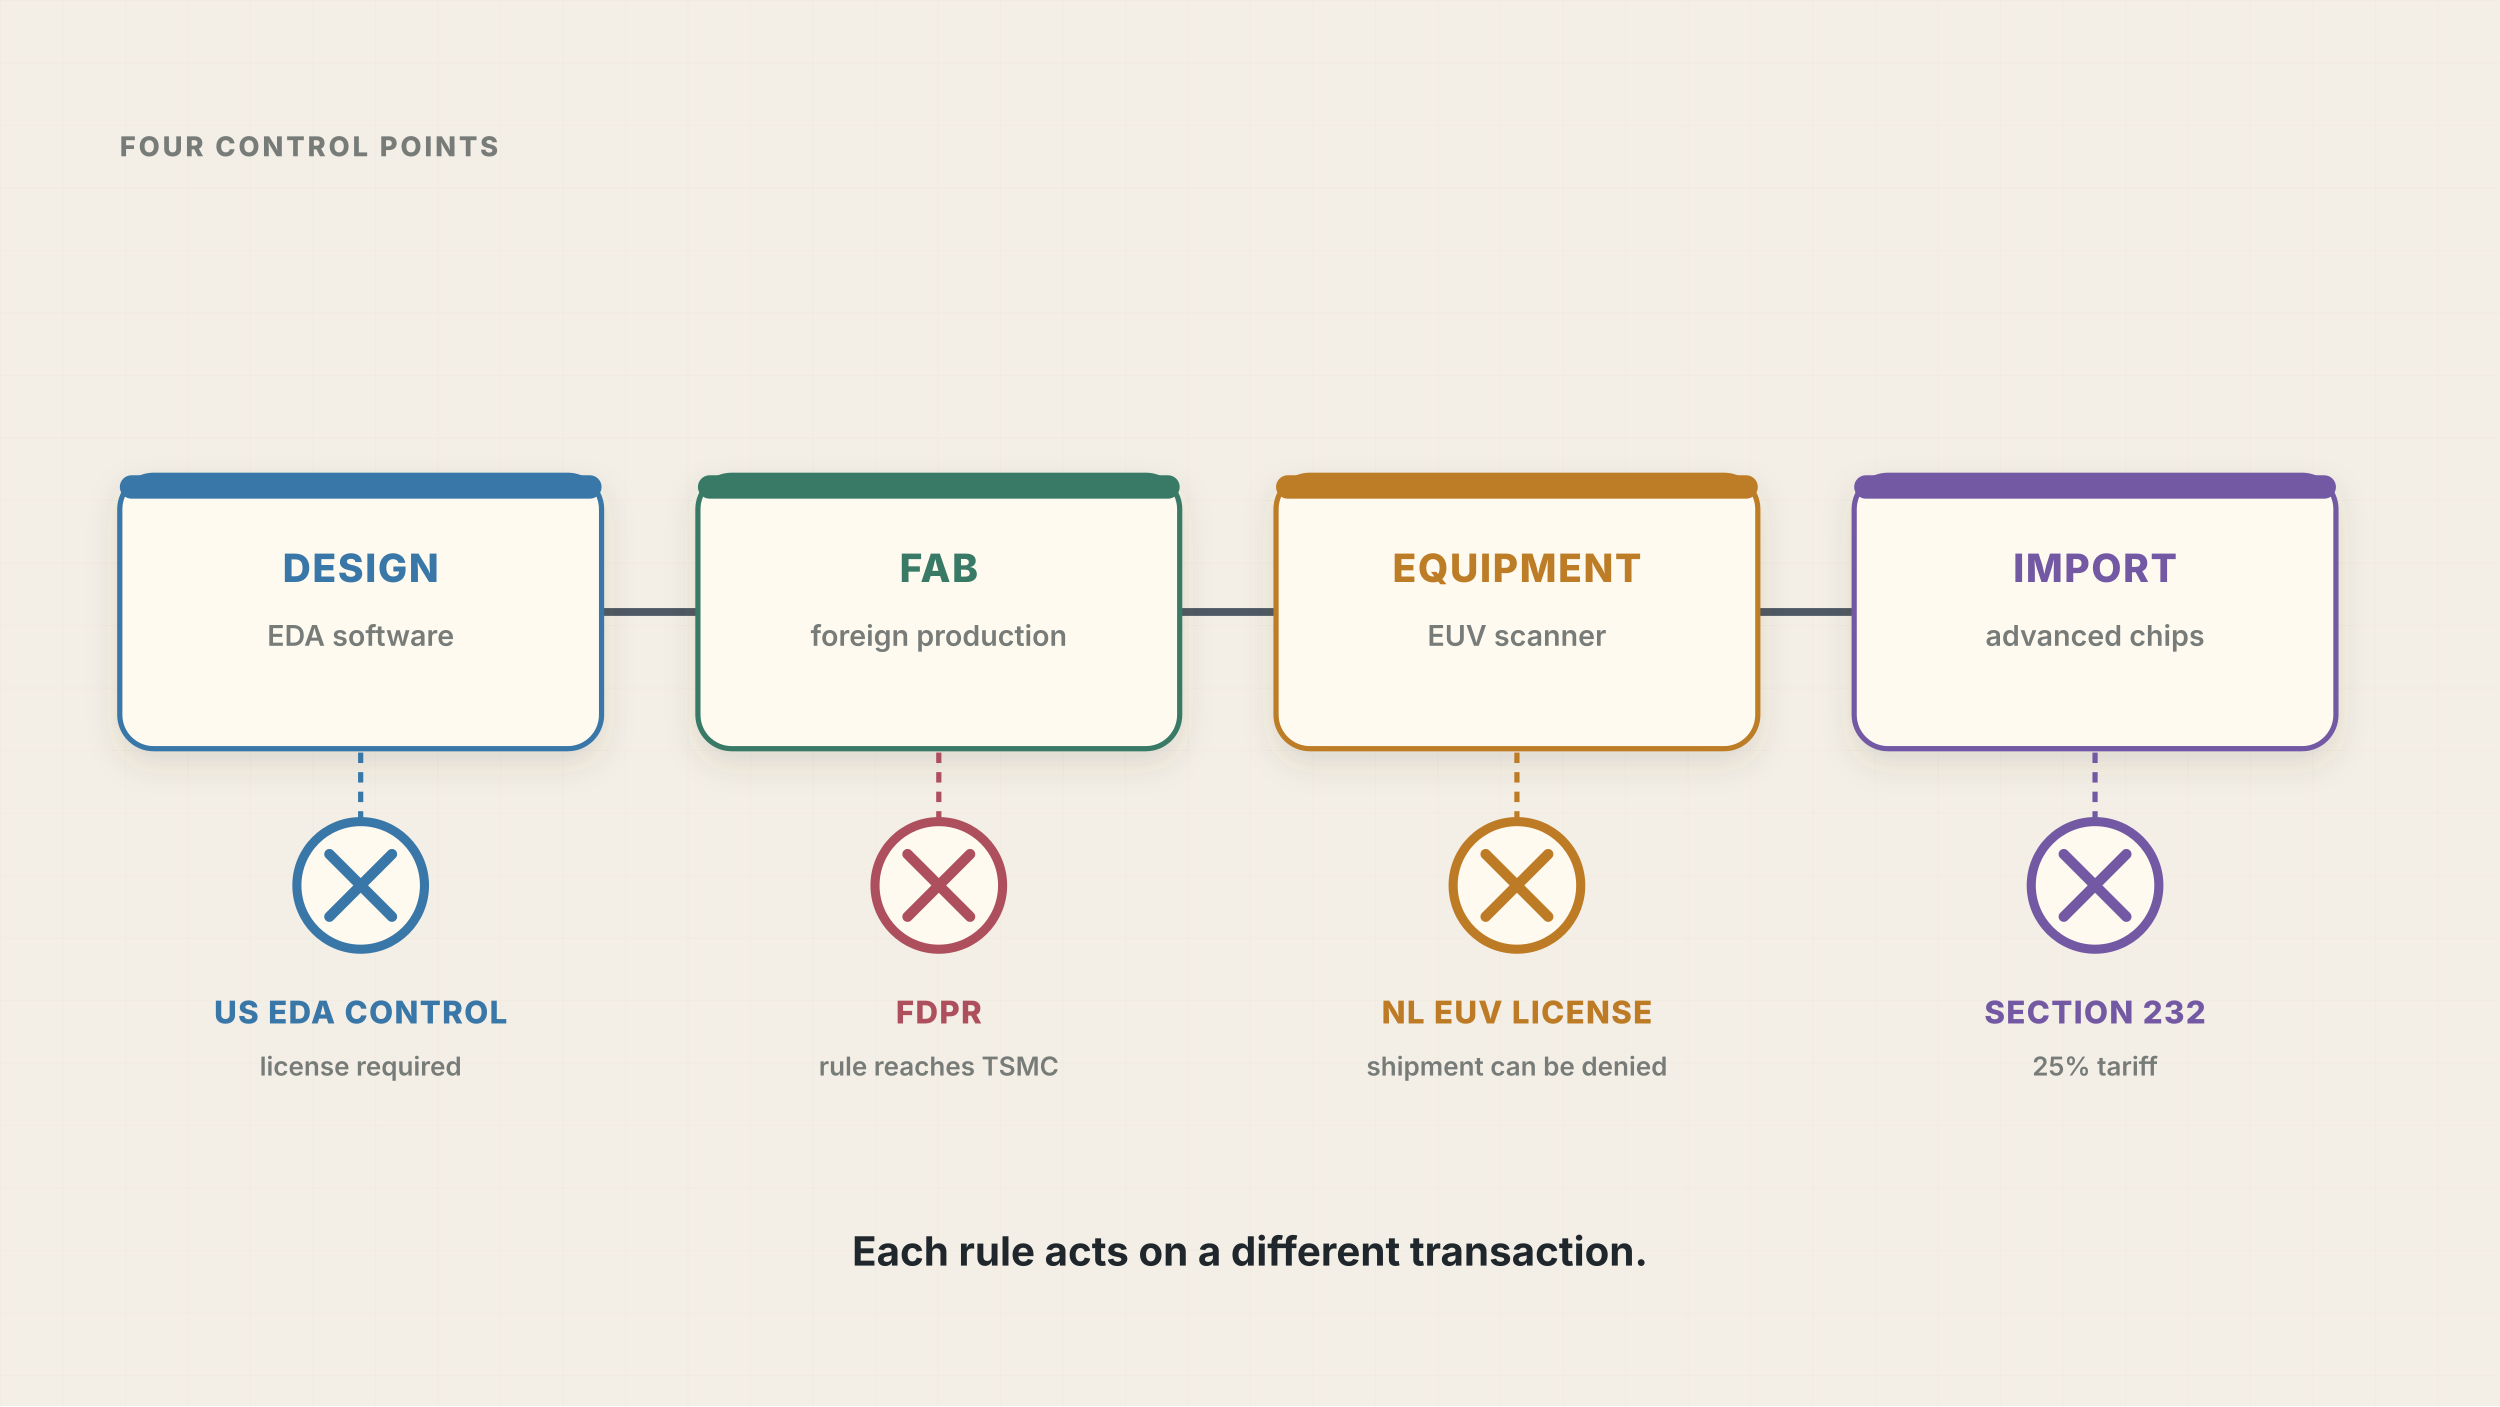
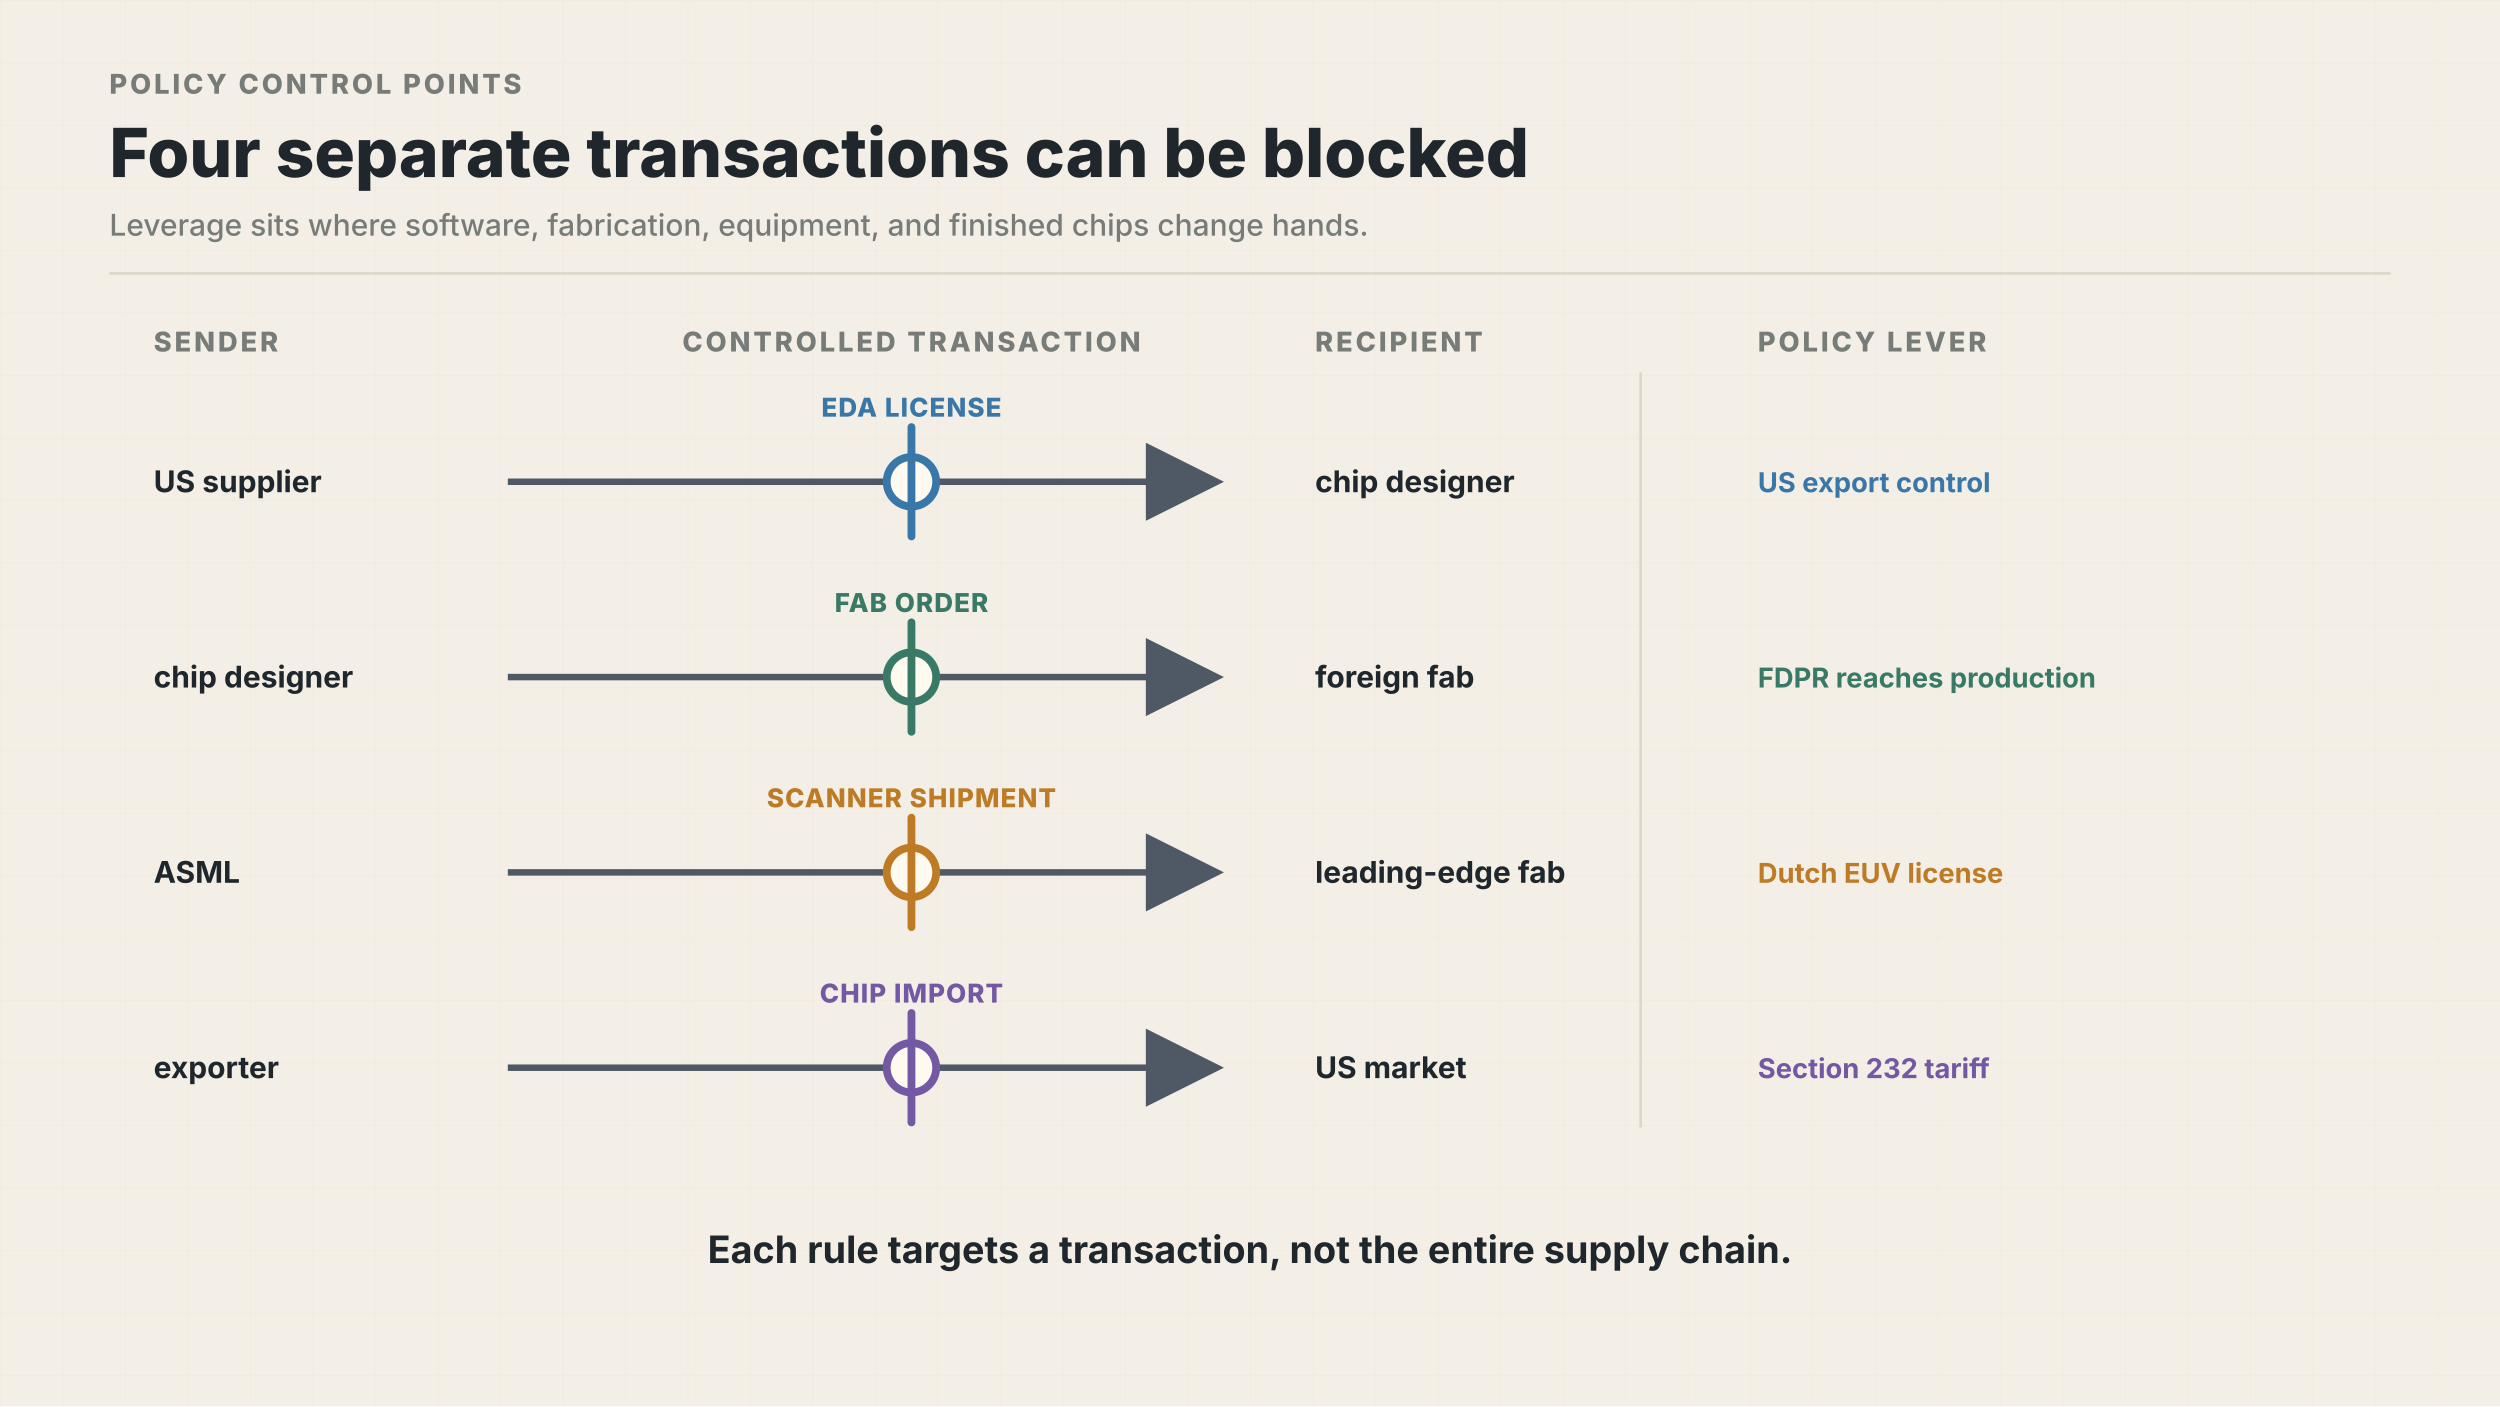
<svg xmlns="http://www.w3.org/2000/svg" width="1920" height="1080" viewBox="0 0 1920 1080" role="img" aria-labelledby="title desc" font-family="Inter, -apple-system, BlinkMacSystemFont, 'Segoe UI', sans-serif">
  <defs>
    <pattern id="paper-grid" width="48" height="48" patternUnits="userSpaceOnUse">
      <path d="M48 0H0V48" fill="none" stroke="#ddd5c8" stroke-width="1" opacity="0.22" />
    </pattern>
    <filter id="shadow" x="-30%" y="-30%" width="160%" height="180%">
      <feDropShadow dx="0" dy="10" stdDeviation="12" flood-color="#493f30" flood-opacity="0.13" />
    </filter>
    <marker id="arrow-ink" markerWidth="12" markerHeight="12" refX="10" refY="6" orient="auto">
      <path d="M0 0L12 6L0 12Z" fill="#4f5965" />
    </marker>
    <marker id="arrow-blue" markerWidth="12" markerHeight="12" refX="10" refY="6" orient="auto">
      <path d="M0 0L12 6L0 12Z" fill="#3977a8" />
    </marker>
    <marker id="arrow-green" markerWidth="12" markerHeight="12" refX="10" refY="6" orient="auto">
      <path d="M0 0L12 6L0 12Z" fill="#397a66" />
    </marker>
    <marker id="arrow-red" markerWidth="12" markerHeight="12" refX="10" refY="6" orient="auto">
      <path d="M0 0L12 6L0 12Z" fill="#ad4f5d" />
    </marker>
  </defs>
  <rect width="1920" height="1080" fill="#f4efe6" />
  <rect width="1920" height="1080" fill="url(#paper-grid)" />
-   <text x="92" y="120" fill="#777c79" font-size="21" font-weight="780" text-anchor="start" letter-spacing="2.2" opacity="1">FOUR CONTROL POINTS</text>
-   <path d="M218 470L1702 470" fill="none" stroke="#4f5965" stroke-width="6" marker-end="url(#arrow-ink)" />
-   <g filter="url(#shadow)">
-     <rect x="92" y="365" width="370" height="210" rx="26" fill="#fffaf0" stroke="#3977a8" stroke-width="4" />
-     <rect x="92" y="365" width="370" height="18" rx="9" fill="#3977a8" />
-     <text x="277" y="447" fill="#3977a8" font-size="30" font-weight="800" text-anchor="middle" letter-spacing="1.2" opacity="1">DESIGN</text>
-     <text x="277" y="496" fill="#777c79" font-size="22" font-weight="570" text-anchor="middle" letter-spacing="0" opacity="1">EDA software</text>
-   </g>
-   <g filter="url(#shadow)">
-     <rect x="536" y="365" width="370" height="210" rx="26" fill="#fffaf0" stroke="#397a66" stroke-width="4" />
-     <rect x="536" y="365" width="370" height="18" rx="9" fill="#397a66" />
-     <text x="721" y="447" fill="#397a66" font-size="30" font-weight="800" text-anchor="middle" letter-spacing="1.2" opacity="1">FAB</text>
-     <text x="721" y="496" fill="#777c79" font-size="22" font-weight="570" text-anchor="middle" letter-spacing="0" opacity="1">foreign production</text>
-   </g>
-   <g filter="url(#shadow)">
-     <rect x="980" y="365" width="370" height="210" rx="26" fill="#fffaf0" stroke="#bd7b25" stroke-width="4" />
-     <rect x="980" y="365" width="370" height="18" rx="9" fill="#bd7b25" />
-     <text x="1165" y="447" fill="#bd7b25" font-size="30" font-weight="800" text-anchor="middle" letter-spacing="1.2" opacity="1">EQUIPMENT</text>
-     <text x="1165" y="496" fill="#777c79" font-size="22" font-weight="570" text-anchor="middle" letter-spacing="0" opacity="1">EUV scanner</text>
-   </g>
-   <g filter="url(#shadow)">
-     <rect x="1424" y="365" width="370" height="210" rx="26" fill="#fffaf0" stroke="#7358a3" stroke-width="4" />
-     <rect x="1424" y="365" width="370" height="18" rx="9" fill="#7358a3" />
-     <text x="1609" y="447" fill="#7358a3" font-size="30" font-weight="800" text-anchor="middle" letter-spacing="1.2" opacity="1">IMPORT</text>
-     <text x="1609" y="496" fill="#777c79" font-size="22" font-weight="570" text-anchor="middle" letter-spacing="0" opacity="1">advanced chips</text>
+   <text x="84" y="72" fill="#777c79" font-size="21" font-weight="780" text-anchor="start" letter-spacing="2.2" opacity="1">POLICY CONTROL POINTS</text>
+   <text x="84" y="136" fill="#1f272d" font-size="52" font-weight="820" text-anchor="start" letter-spacing="0" opacity="1">Four separate transactions can be blocked</text>
+   <text x="84" y="181" fill="#777c79" font-size="23" font-weight="540" text-anchor="start" letter-spacing="0" opacity="1">Leverage sits where software, fabrication, equipment, and finished chips change hands.</text>
+   <path d="M84 210L1836 210" fill="none" stroke="#ddd5c8" stroke-width="2" />
+   <text x="118" y="270" fill="#777c79" font-size="21" font-weight="780" text-anchor="start" letter-spacing="2.2" opacity="1">SENDER</text>
+   <text x="700" y="270" fill="#777c79" font-size="21" font-weight="780" text-anchor="middle" letter-spacing="2.2" opacity="1">CONTROLLED TRANSACTION</text>
+   <text x="1010" y="270" fill="#777c79" font-size="21" font-weight="780" text-anchor="start" letter-spacing="2.2" opacity="1">RECIPIENT</text>
+   <text x="1350" y="270" fill="#777c79" font-size="21" font-weight="780" text-anchor="start" letter-spacing="2.2" opacity="1">POLICY LEVER</text>
+   <path d="M1260 286L1260 866" fill="none" stroke="#ddd5c8" stroke-width="2" />
+   <g>
+     <text x="118" y="378" fill="#1f272d" font-size="23" font-weight="680" text-anchor="start" letter-spacing="0" opacity="1">US supplier</text>
+     <path d="M390 370L930 370" fill="none" stroke="#4f5965" stroke-width="5" marker-end="url(#arrow-ink)" />
+     <circle cx="700" cy="370" r="19" fill="#fffaf0" stroke="#3977a8" stroke-width="6" />
+     <path d="M700 328V412" stroke="#3977a8" stroke-width="6" stroke-linecap="round" />
+     <text x="700" y="320" fill="#3977a8" font-size="20" font-weight="830" text-anchor="middle" letter-spacing="0.8" opacity="1">EDA LICENSE</text>
+     <text x="1010" y="378" fill="#1f272d" font-size="23" font-weight="680" text-anchor="start" letter-spacing="0" opacity="1">chip designer</text>
+     <text x="1350" y="378" fill="#3977a8" font-size="21" font-weight="720" text-anchor="start" letter-spacing="0" opacity="1">US export control</text>
  </g>
  <g>
-     <g>
-       <circle cx="277" cy="680" r="49" fill="#fffaf0" stroke="#3977a8" stroke-width="7" />
-       <path d="M253 656L301 704M301 656L253 704" stroke="#3977a8" stroke-width="8" stroke-linecap="round" />
-     </g>
-     <path d="M277 631L277 575" fill="none" stroke="#3977a8" stroke-width="4" stroke-dasharray="8 7" />
-     <text x="277" y="786" fill="#3977a8" font-size="24" font-weight="800" text-anchor="middle" letter-spacing="1" opacity="1">US EDA CONTROL</text>
-     <text x="277" y="826" fill="#777c79" font-size="20" font-weight="560" text-anchor="middle" letter-spacing="0" opacity="1">license required</text>
+     <text x="118" y="528" fill="#1f272d" font-size="23" font-weight="680" text-anchor="start" letter-spacing="0" opacity="1">chip designer</text>
+     <path d="M390 520L930 520" fill="none" stroke="#4f5965" stroke-width="5" marker-end="url(#arrow-ink)" />
+     <circle cx="700" cy="520" r="19" fill="#fffaf0" stroke="#397a66" stroke-width="6" />
+     <path d="M700 478V562" stroke="#397a66" stroke-width="6" stroke-linecap="round" />
+     <text x="700" y="470" fill="#397a66" font-size="20" font-weight="830" text-anchor="middle" letter-spacing="0.8" opacity="1">FAB ORDER</text>
+     <text x="1010" y="528" fill="#1f272d" font-size="23" font-weight="680" text-anchor="start" letter-spacing="0" opacity="1">foreign fab</text>
+     <text x="1350" y="528" fill="#397a66" font-size="21" font-weight="720" text-anchor="start" letter-spacing="0" opacity="1">FDPR reaches production</text>
  </g>
  <g>
-     <g>
-       <circle cx="721" cy="680" r="49" fill="#fffaf0" stroke="#ad4f5d" stroke-width="7" />
-       <path d="M697 656L745 704M745 656L697 704" stroke="#ad4f5d" stroke-width="8" stroke-linecap="round" />
-     </g>
-     <path d="M721 631L721 575" fill="none" stroke="#ad4f5d" stroke-width="4" stroke-dasharray="8 7" />
-     <text x="721" y="786" fill="#ad4f5d" font-size="24" font-weight="800" text-anchor="middle" letter-spacing="1" opacity="1">FDPR</text>
-     <text x="721" y="826" fill="#777c79" font-size="20" font-weight="560" text-anchor="middle" letter-spacing="0" opacity="1">rule reaches TSMC</text>
+     <text x="118" y="678" fill="#1f272d" font-size="23" font-weight="680" text-anchor="start" letter-spacing="0" opacity="1">ASML</text>
+     <path d="M390 670L930 670" fill="none" stroke="#4f5965" stroke-width="5" marker-end="url(#arrow-ink)" />
+     <circle cx="700" cy="670" r="19" fill="#fffaf0" stroke="#bd7b25" stroke-width="6" />
+     <path d="M700 628V712" stroke="#bd7b25" stroke-width="6" stroke-linecap="round" />
+     <text x="700" y="620" fill="#bd7b25" font-size="20" font-weight="830" text-anchor="middle" letter-spacing="0.8" opacity="1">SCANNER SHIPMENT</text>
+     <text x="1010" y="678" fill="#1f272d" font-size="23" font-weight="680" text-anchor="start" letter-spacing="0" opacity="1">leading-edge fab</text>
+     <text x="1350" y="678" fill="#bd7b25" font-size="21" font-weight="720" text-anchor="start" letter-spacing="0" opacity="1">Dutch EUV license</text>
  </g>
  <g>
-     <g>
-       <circle cx="1165" cy="680" r="49" fill="#fffaf0" stroke="#bd7b25" stroke-width="7" />
-       <path d="M1141 656L1189 704M1189 656L1141 704" stroke="#bd7b25" stroke-width="8" stroke-linecap="round" />
-     </g>
-     <path d="M1165 631L1165 575" fill="none" stroke="#bd7b25" stroke-width="4" stroke-dasharray="8 7" />
-     <text x="1165" y="786" fill="#bd7b25" font-size="24" font-weight="800" text-anchor="middle" letter-spacing="1" opacity="1">NL EUV LICENSE</text>
-     <text x="1165" y="826" fill="#777c79" font-size="20" font-weight="560" text-anchor="middle" letter-spacing="0" opacity="1">shipment can be denied</text>
+     <text x="118" y="828" fill="#1f272d" font-size="23" font-weight="680" text-anchor="start" letter-spacing="0" opacity="1">exporter</text>
+     <path d="M390 820L930 820" fill="none" stroke="#4f5965" stroke-width="5" marker-end="url(#arrow-ink)" />
+     <circle cx="700" cy="820" r="19" fill="#fffaf0" stroke="#7358a3" stroke-width="6" />
+     <path d="M700 778V862" stroke="#7358a3" stroke-width="6" stroke-linecap="round" />
+     <text x="700" y="770" fill="#7358a3" font-size="20" font-weight="830" text-anchor="middle" letter-spacing="0.8" opacity="1">CHIP IMPORT</text>
+     <text x="1010" y="828" fill="#1f272d" font-size="23" font-weight="680" text-anchor="start" letter-spacing="0" opacity="1">US market</text>
+     <text x="1350" y="828" fill="#7358a3" font-size="21" font-weight="720" text-anchor="start" letter-spacing="0" opacity="1">Section 232 tariff</text>
  </g>
-   <g>
-     <g>
-       <circle cx="1609" cy="680" r="49" fill="#fffaf0" stroke="#7358a3" stroke-width="7" />
-       <path d="M1585 656L1633 704M1633 656L1585 704" stroke="#7358a3" stroke-width="8" stroke-linecap="round" />
-     </g>
-     <path d="M1609 631L1609 575" fill="none" stroke="#7358a3" stroke-width="4" stroke-dasharray="8 7" />
-     <text x="1609" y="786" fill="#7358a3" font-size="24" font-weight="800" text-anchor="middle" letter-spacing="1" opacity="1">SECTION 232</text>
-     <text x="1609" y="826" fill="#777c79" font-size="20" font-weight="560" text-anchor="middle" letter-spacing="0" opacity="1">25% tariff</text>
-   </g>
-   <text x="960" y="972" fill="#1f272d" font-size="31" font-weight="680" text-anchor="middle" letter-spacing="0" opacity="1">Each rule acts on a different transaction.</text>
+   <text x="960" y="970" fill="#1f272d" font-size="29" font-weight="680" text-anchor="middle" letter-spacing="0" opacity="1">Each rule targets a transaction, not the entire supply chain.</text>
</svg>
